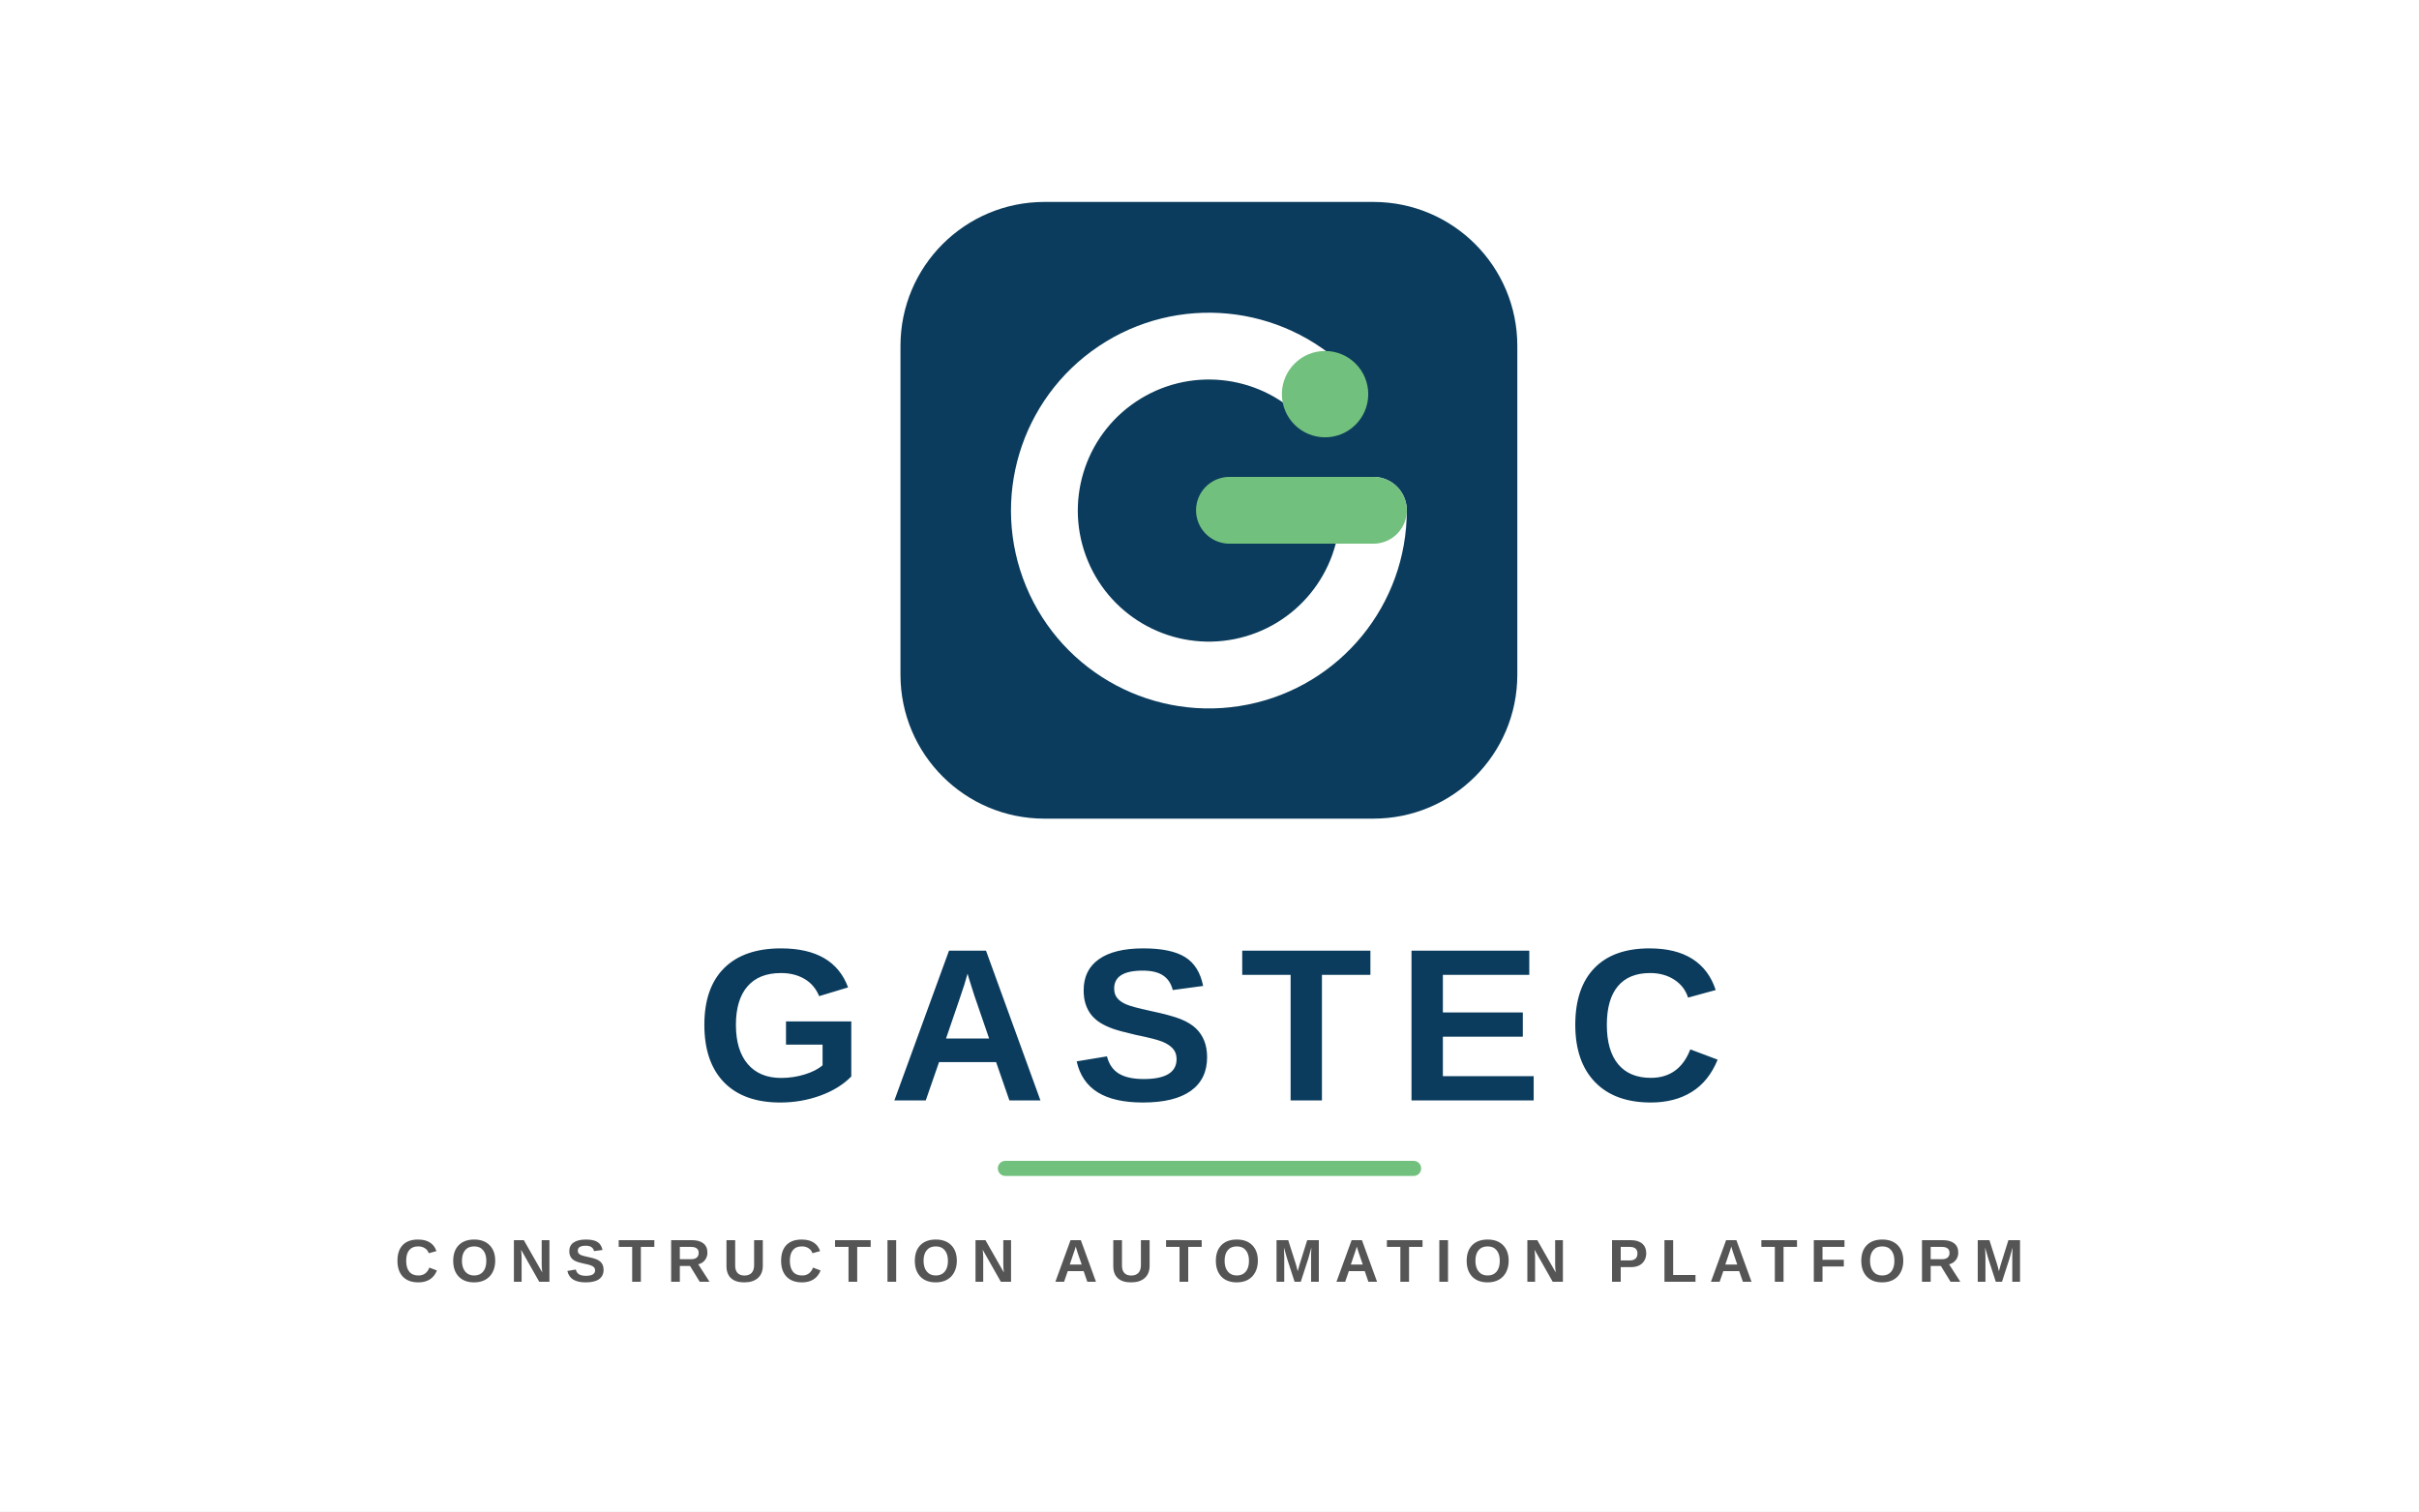
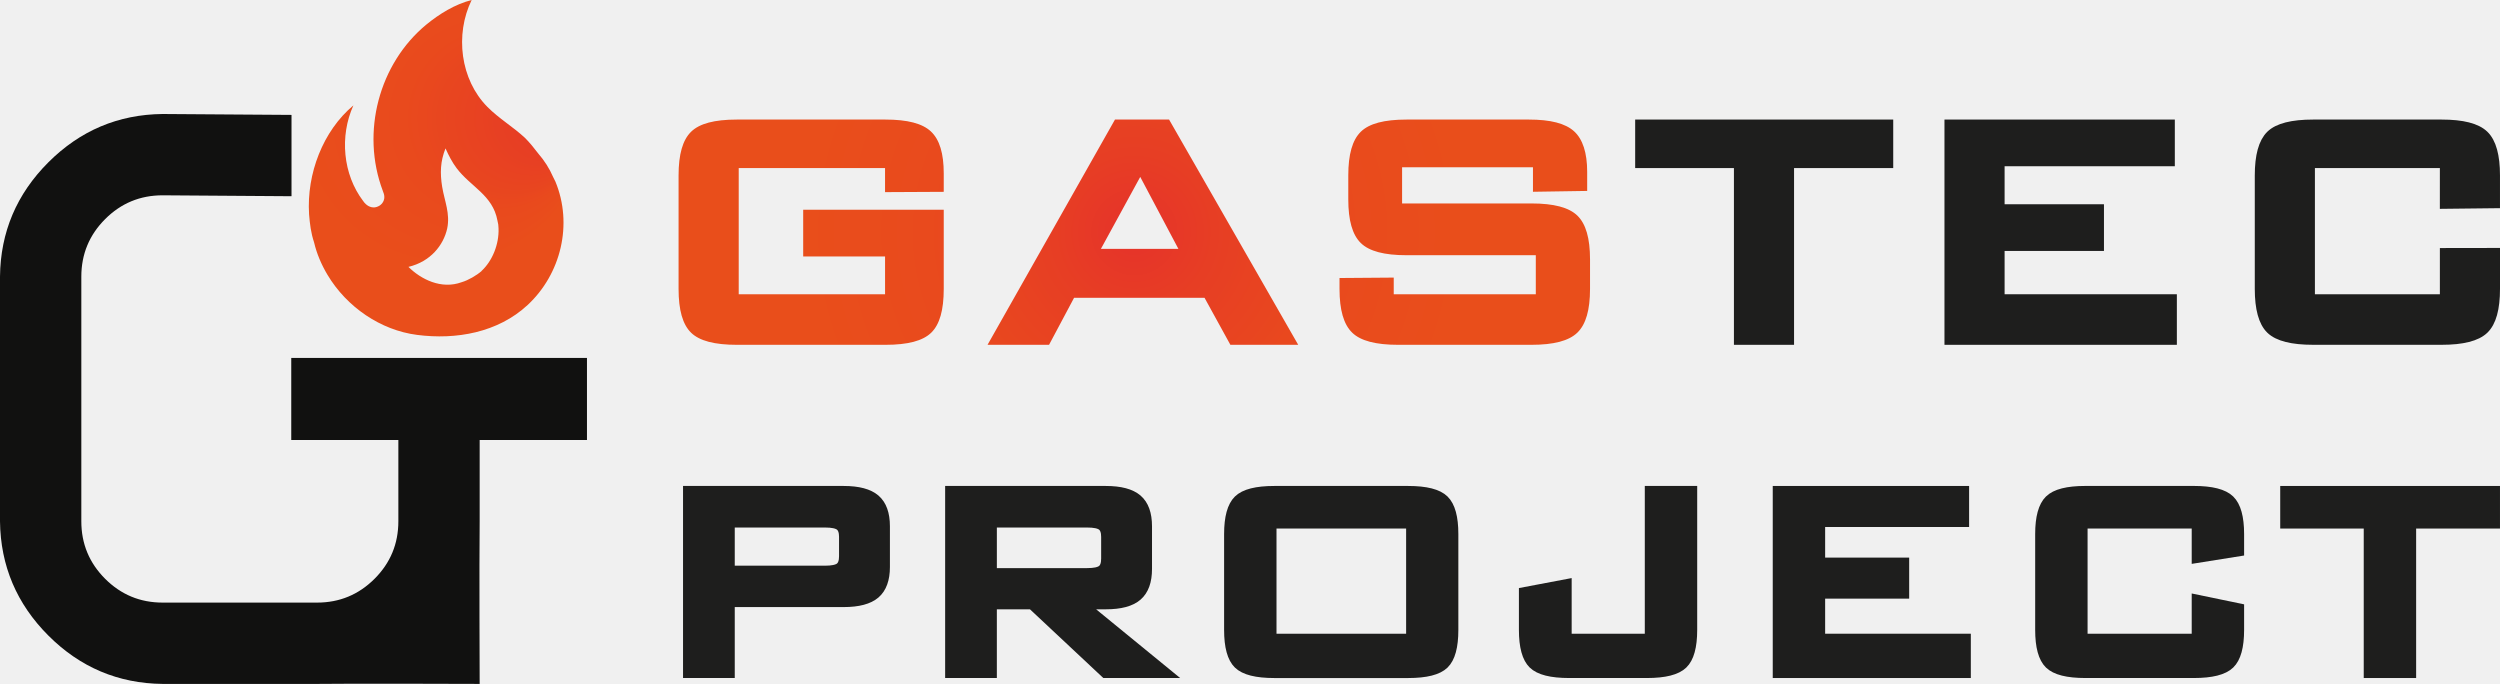
- <svg xmlns="http://www.w3.org/2000/svg" viewBox="0 0 800 500" width="100%" height="100%" role="img" aria-label="GASTEC">
-   <rect width="800" height="500" fill="#ffffff" />
-   <g transform="translate(291 60) scale(3.4)">
-     <rect x="2" y="2" width="60" height="60" rx="14" fill="#0B3C5D" />
-     <path d="M43.3 20.7 A16 16 0 1 0 48 32" fill="none" stroke="#FFFFFF" stroke-width="6.5" stroke-linecap="round" />
-     <path d="M48 32 H34" fill="none" stroke="#72C07D" stroke-width="6.5" stroke-linecap="round" />
-     <circle cx="43.3" cy="20.7" r="4.2" fill="#72C07D" />
+ <svg xmlns="http://www.w3.org/2000/svg" xmlns:xlink="http://www.w3.org/1999/xlink" role="img" aria-label="GASTEC PROJECT" viewBox="0 0 6958.01 1903.47">
+   <defs>
+     <style>.cls-1{fill:#111110;}.cls-2{fill:url(#gt-flame-1);}.cls-3{fill:#1e1e1d;stroke:#1e1e1d;stroke-miterlimit:10;stroke-width:27.93px;}.cls-4{fill:url(#gt-flame-2);}</style>
+     <radialGradient id="gt-flame-1" cx="3156.99" cy="646.21" r="923.87" gradientUnits="userSpaceOnUse">
+       <stop offset="0.02" stop-color="#e6332a" />
+       <stop offset="0.24" stop-color="#e73e24" />
+       <stop offset="0.62" stop-color="#e94a1d" />
+       <stop offset="1" stop-color="#e94e1b" />
+     </radialGradient>
+     <radialGradient id="gt-flame-2" cx="1223.81" cy="329.76" fx="1634.852" fy="329.761" r="415.19" xlink:href="#gt-flame-1" />
+   </defs>
+   <g>
+     <g>
+       <path class="cls-1" d="M1633.67,996.2v228.35H1335v226.3c-1.35,123.7,0,443.56,0,452.62,0,0-109.76-.46-226.3-.59-85.23-.08-174.07,0-226.31.59H452.61q-185.55-2-318-134.57T0,1450.85v-681Q2,584.37,134.56,451.82T452.61,317.28l358.74,2.53V546.14l-358.74-2.56q-93.81,0-160,66.26t-66.26,160v681q0,93.81,66.26,160.05t160,66.26h429.8q93.74,0,160.05-66.26t66.26-160.05v-226.3H810.62V996.2Z" />
+       <path class="cls-2" d="M2477.22,453.81H2042V832.94h435.24V699.76H2249.4v-102h363.26V804q0,82.17-30.6,111.93t-117.88,29.75H2051.05q-87.29,0-117.88-29.75T1902.57,804V488.38q0-81.6,30.6-111.64t117.88-30h413.13q86.15,0,117.31,29.47t31.17,106.54V520l-135.44.71Zm295.25,491.91,338.9-599h134.31l343.43,599H3432.69l-72-130.91H2981l-69.7,130.91Zm268.06-239.15h262.39L3173.71,462.88Zm1240-255H3888.33V580.19h373.46q87.84,0,118.73,30t30.88,111.65V804q0,81.6-30.88,111.64t-118.73,30H3891.73q-87.86,0-118.73-30T3742.12,804V787.61l123-1v46.29h423.34V696.36H3915q-87.28,0-117.88-30t-30.6-111.64V488.38q0-81.6,30.6-111.64t117.88-30h340q84.43,0,116.46,28.91t32,102.57v39.43l-123,1.94Zm-18.7,508.14H3891.73c-62.93,0-105-11.12-128.47-34s-35.11-62.76-35.11-121.65v-30.3l150.91-1.16V819h395.4V710.33H3915c-62.58,0-104.34-11.13-127.67-34s-34.78-62.75-34.78-121.61V488.38c0-58.85,11.38-98.63,34.78-121.61s65.1-34,127.67-34h340c60.43,0,101.59,10.63,125.82,32.5s36.63,59.94,36.63,112.94v53.18l-150.91,2.38V465.51H3902.3V566.22h359.49c62.92,0,104.94,11.12,128.46,34s35.12,62.78,35.12,121.66V804c0,58.88-11.49,98.68-35.11,121.66S4324.72,959.69,4261.79,959.69Zm-505.7-158.22V804c0,50.24,9,84.43,26.65,101.63s54.46,26.08,109,26.08h370.06c54.53,0,91.19-8.77,109-26.08s26.66-51.4,26.66-101.63V721.87c0-50.23-9-84.42-26.66-101.63s-54.47-26.08-109-26.08H3874.36V437.58h420.1v67.78l95-1.5V478.18c0-44.76-9.22-75.79-27.41-92.21-18.6-16.79-54.64-25.3-107.1-25.3H3915c-54.13,0-90.49,8.76-108.1,26s-26.42,51.42-26.42,101.67v66.31c0,50.26,8.89,84.47,26.42,101.67s54,26,108.1,26H4302.4V846.91H3851.13V800.73ZM3613.22,959.69H3424.43l-72-130.91H2989.41l-69.7,130.91H2748.52l354.7-626.95h150.55ZM3441,931.75H3565L3237.59,360.67H3119.51L2796.42,931.75h106.51l69.71-130.91H3369Zm-976.77,27.94H2051.05c-62.54,0-104.28-11-127.61-33.71S1888.6,863.3,1888.6,804V488.38c0-58.85,11.38-98.63,34.79-121.61s65.09-34,127.66-34h413.13c61.69,0,103.2,10.88,126.91,33.28,23.91,22.62,35.54,60.79,35.54,116.69v51.16l-163.38.85V467.78H2056V819h407.3V713.73H2235.43V583.79h391.2V804c0,59.26-11.4,99.15-34.83,121.94S2526.72,959.69,2464.18,959.69Zm-413.13-599c-54.12,0-90.49,8.76-108.09,26s-26.42,51.42-26.42,101.67V804c0,50.61,8.87,84.9,26.37,101.91s54,25.8,108.14,25.8h413.13c54.15,0,90.53-8.68,108.14-25.8s26.37-51.3,26.37-101.91V611.72H2263.37V685.8h227.81V846.91H2028V439.84h463.17v66.8l107.51-.56V482.71c0-47.14-9-79.57-26.8-96.39-18-17-54.25-25.65-107.71-25.65ZM3326.13,720.53H3017l156.91-287.12ZM3064.08,692.6H3279.7L3173.52,492.34Z" />
+       <path class="cls-3" d="M4979.25,453.81V945.72H4839.84V453.81H4565V346.7h690.26V453.81Z" />
+       <path class="cls-3" d="M5425.82,945.72v-599H6039v102H5565.23V582.46h276.56v102H5565.23V832.94h479.44V945.72Z" />
+       <path class="cls-3" d="M6804.63,453.81H6428.9V832.94h375.73V704.3l139.41-.23V804q0,82.17-30.89,111.93t-117.59,29.75H6438q-87.27,0-117.87-29.75T6289.49,804V488.38q0-81.6,30.6-111.64t117.87-30h357.6q86.7,0,117.59,30T6944,488.38v77.19l-139.41,1.58Z" />
+       <path class="cls-3" d="M1915,1873.1V1366.51H2348.3q60.39,0,87.47,23.25t27.08,75v113.11q0,51.29-27.08,74.53t-87.47,23.24H2031V1873.1Zm381-418.88H2031v134.19h265q30.66,0,41.94-8.86t11.26-31.39V1494q0-22.05-11.26-30.92T2296.06,1454.22Z" />
+       <path class="cls-3" d="M2644.49,1873.1V1366.51h433.26q60.39,0,87.47,23.25t27.08,75v118.86q0,51.29-27.08,74.77t-87.47,23.48h-66.14L3245.5,1873.1H3076.31l-204.16-191.23H2760.47V1873.1Zm381-418.88h-265v140.9h265q30.67,0,41.94-8.86t11.26-31.39V1494q0-22.05-11.26-30.92T3025.51,1454.22Z" />
+       <path class="cls-3" d="M3420.91,1486.33q0-69,25.88-94.42t99.69-25.4h372.87q73.8,0,99.69,25.4t25.88,94.42v267q0,69.51-25.88,94.66t-99.69,25.16H3546.48q-73.82,0-99.69-25.16t-25.88-94.66Zm117.9,291.4H3927.5V1457.09H3538.81Z" />
+       <path class="cls-3" d="M4367,1873.1q-73.8,0-99.68-25.16t-25.89-94.66v-105l118.86-22.52v151.93h231.49V1366.51h117.9v386.77q0,69.51-26.12,94.66t-99.44,25.16Z" />
+       <path class="cls-3" d="M4947.87,1873.1V1366.51h518.58v86.27H5065.77v113.11h233.89v86.27H5065.77v125.57h405.47v95.37Z" />
+       <path class="cls-3" d="M6113.94,1457.09H5796.18v320.64h317.76v-108.8l117.9,24.44v59.91q0,69.51-26.12,94.66t-99.45,25.16H5803.85q-73.82,0-99.69-25.16t-25.88-94.66v-267q0-69,25.88-94.42t99.69-25.4h302.42q73.33,0,99.45,25.4t26.12,94.42v47.93L6113.94,1553Z" />
+       <path class="cls-3" d="M6710.63,1457.09v416h-117.9v-416H6360.29v-90.58H6944v90.58Z" />
+       <path class="cls-4" d="M1497.91,427.05c-11.87-15.6-23.22-29.65-36.63-43.17-33.54-31.21-72.23-53.58-104.73-86.35-75.33-75.94-90.81-201.3-43.86-297.53-47,12-90.28,39-126.4,68.66-131,108.19-182.63,299.09-120.72,462.94,2.06,5.2,4.13,10.41,4.13,17.17,0,11.44-7.74,21.85-18.06,26-11.35,5.2-23.73,2.08-33-6.25a43.22,43.22,0,0,1-7.74-8.84c-56.75-74.38-66-181-27.34-266.32C898.93,364.11,853,483.75,860.24,596.62c2.06,26,5.16,52,13.93,78,7.22,31.21,20.63,62.42,37.14,90,53.66,90,148.07,154.48,249.7,167.49,108.35,14,224.43-6.25,307.49-83.23,92.86-86.35,126.4-224.71,77.39-343.3l-6.71-13.53c-10.32-23.93-24.25-45.25-41.27-65M1340.55,754.23c-14.44,12.49-37.66,26-55.72,31.21-56.75,20.81-113.5-8.32-148.06-42.65,61.39-14.57,97.5-60.34,107.82-106.63,8.77-41.62-7.22-75.95-13.93-116-6.19-38.49-5.16-71.26,9.29-107.15,8.77,19.76,19.09,39.53,31,55.13,39.21,52,100.61,74.91,113.51,145.65a80.83,80.83,0,0,1,3.09,22.37c1.55,42.65-16.51,89.46-47.46,118.07Z" />
+     </g>
  </g>
-   <text x="400" y="364" font-family="'Montserrat', 'Segoe UI', Arial, sans-serif" font-size="72" font-weight="800" fill="#0B3C5D" text-anchor="middle" letter-spacing="8">GASTEC</text>
-   <rect x="330" y="384" width="140" height="5" rx="2.5" fill="#72C07D" />
-   <text x="400" y="424" font-family="'Montserrat', 'Segoe UI', Arial, sans-serif" font-size="20" font-weight="600" fill="#555555" text-anchor="middle" letter-spacing="4">CONSTRUCTION AUTOMATION PLATFORM</text>
</svg>
